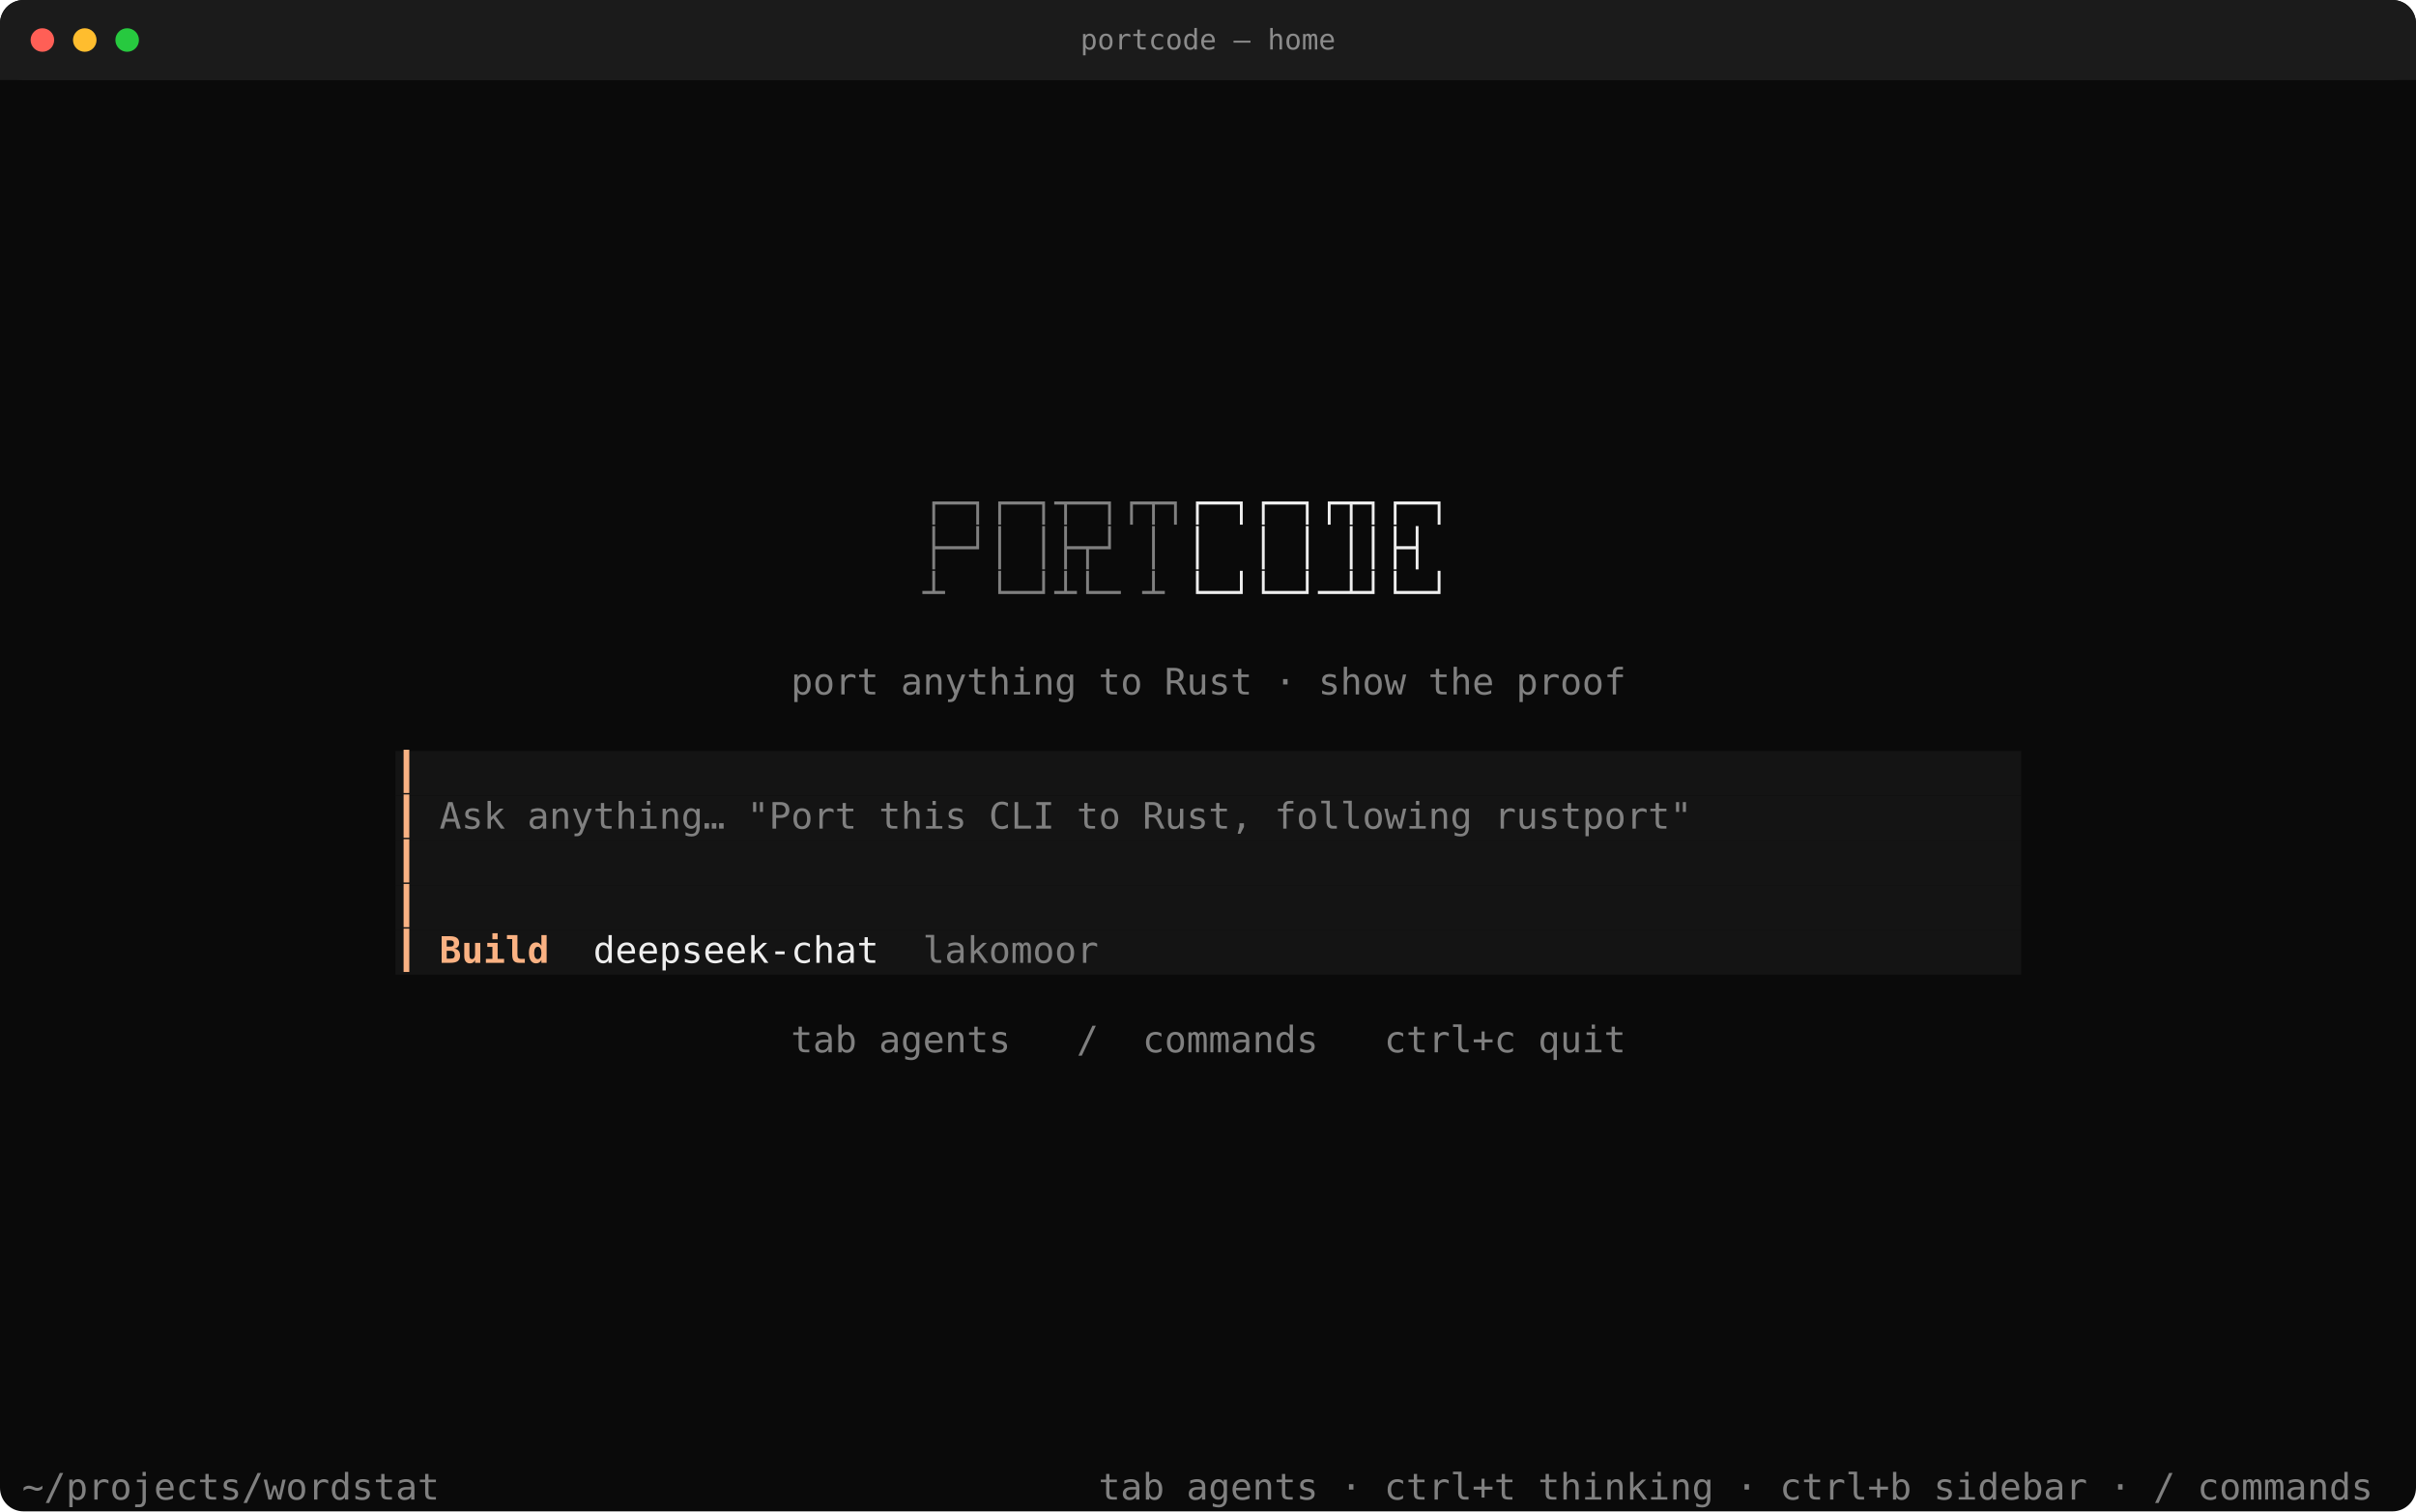
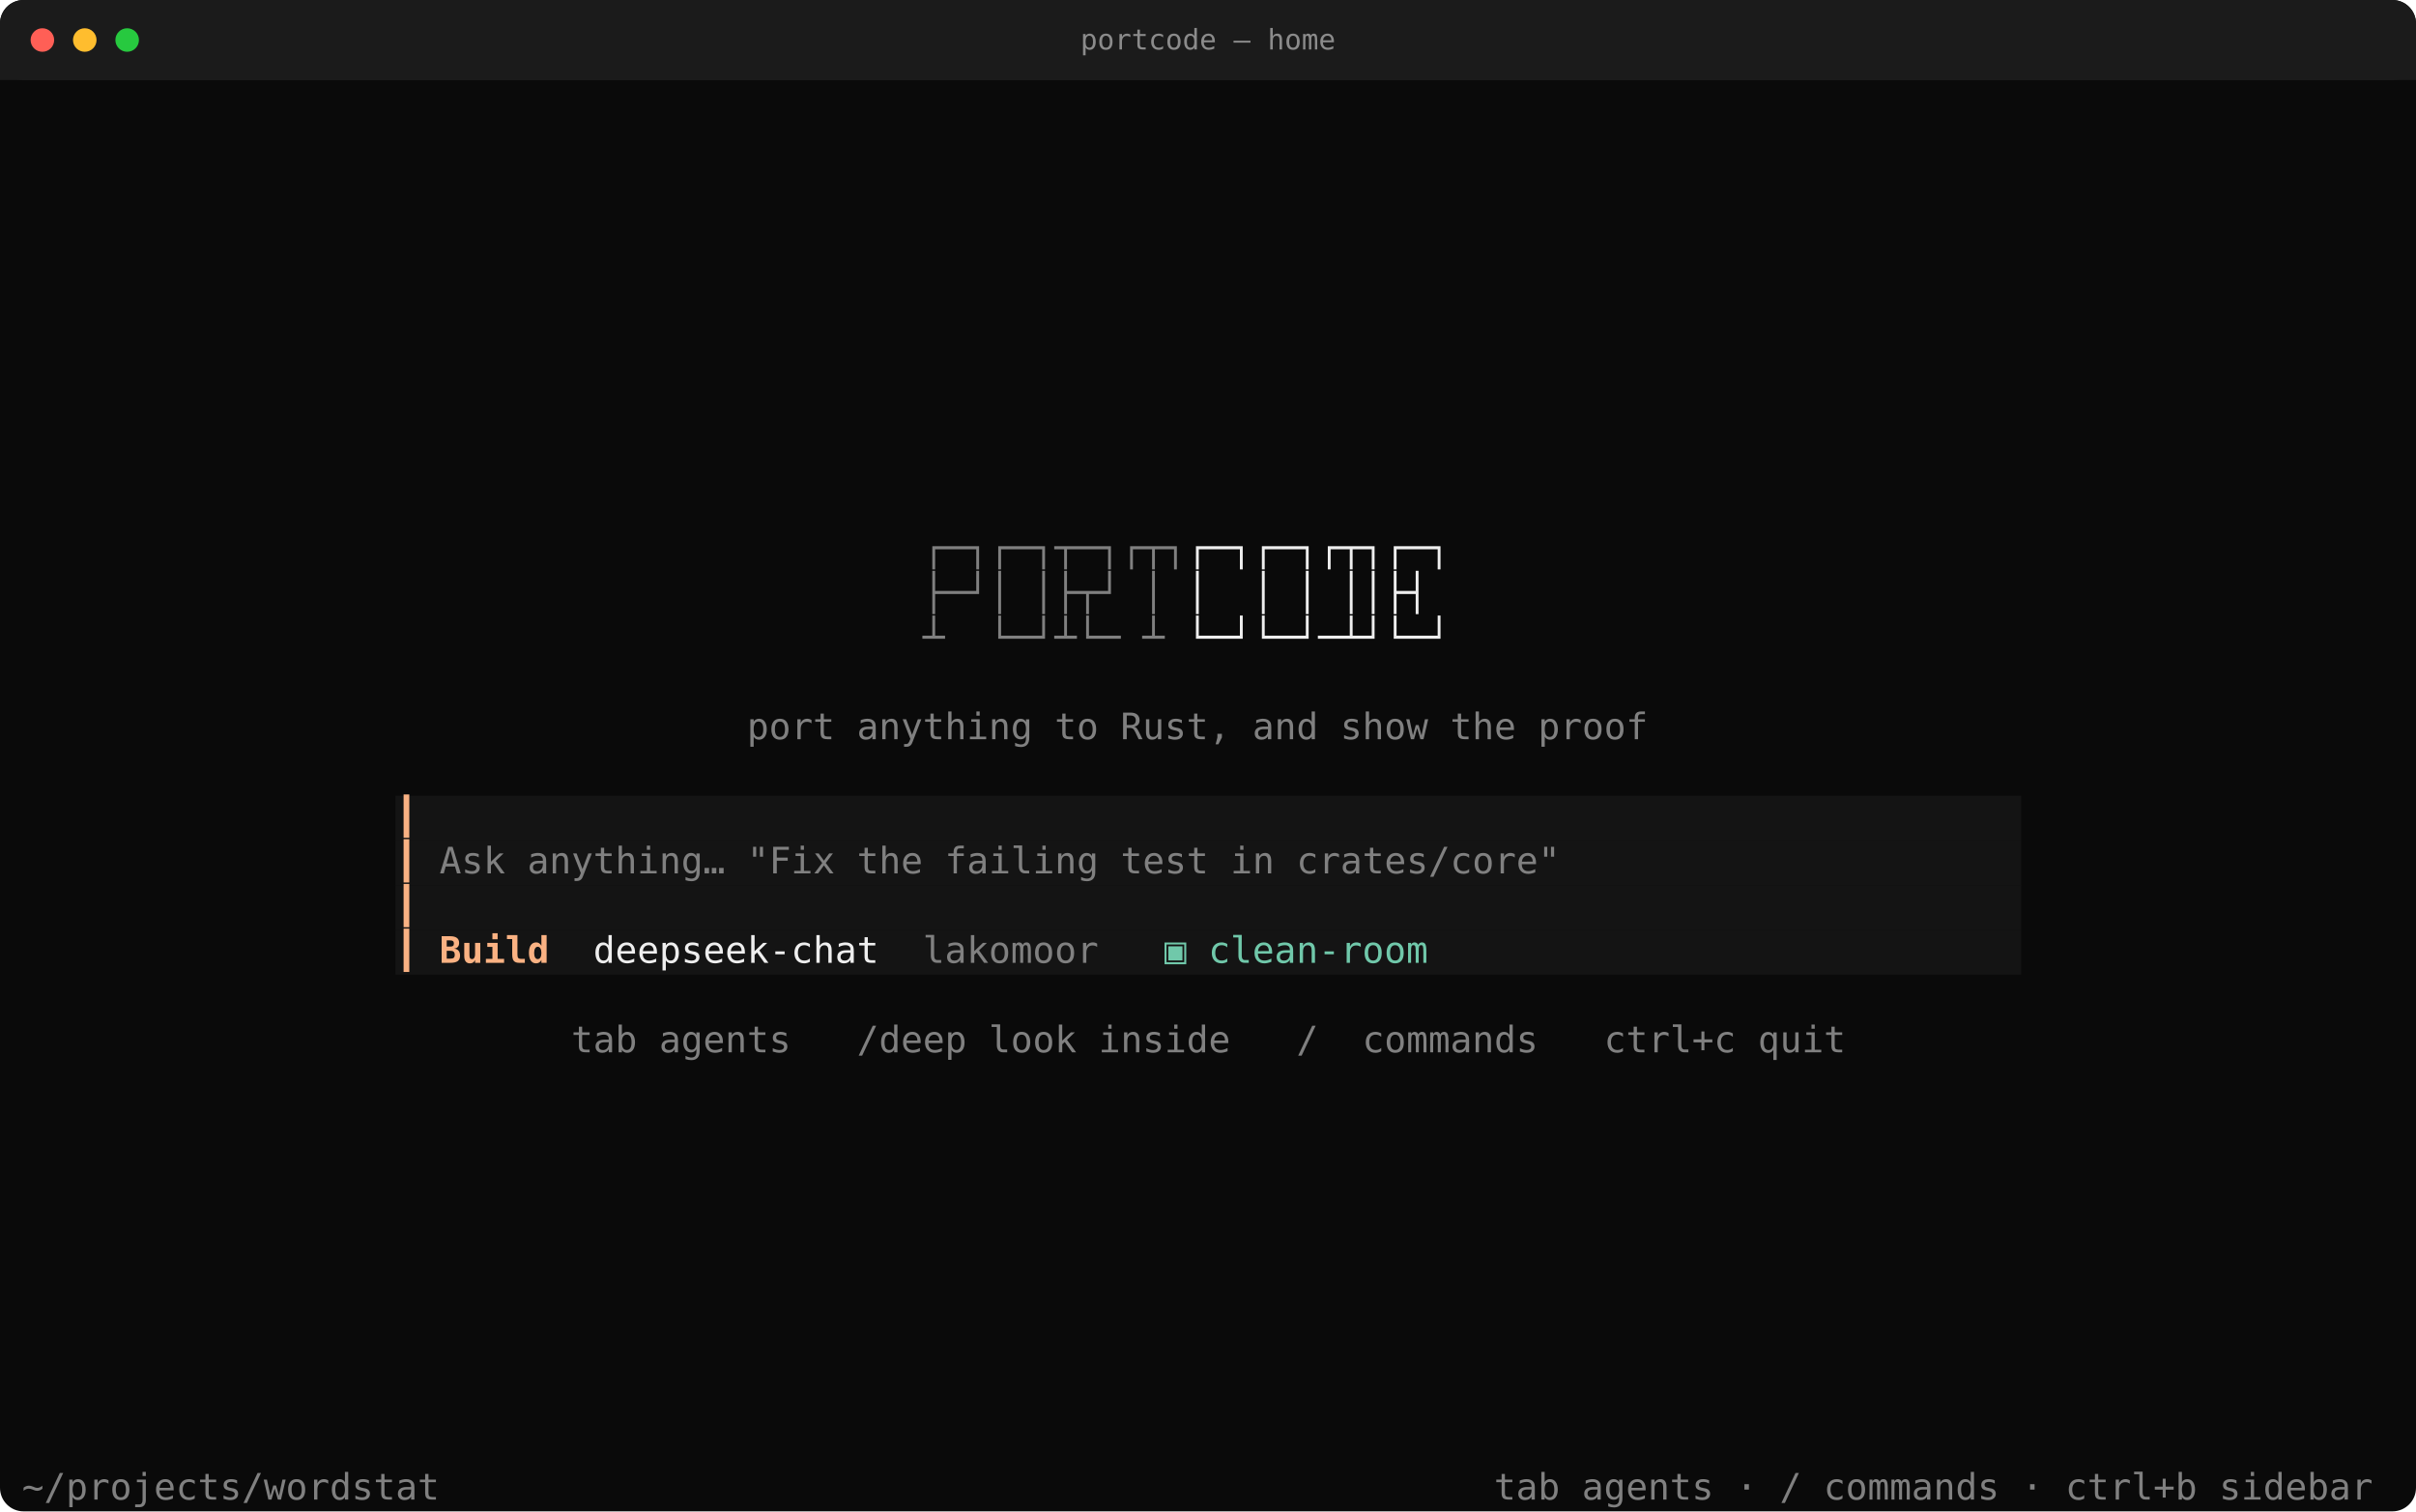
<svg xmlns="http://www.w3.org/2000/svg" width="1026" height="642" viewBox="0 0 1026 642" role="img" aria-label="portcode — home">
  <rect width="1026" height="642" rx="10" fill="#0a0a0a" />
  <rect width="1026" height="34" rx="10" fill="#1b1b1b" />
  <rect y="24" width="1026" height="10" fill="#1b1b1b" />
  <circle cx="18" cy="17" r="5" fill="#ff5f56" />
  <circle cx="36" cy="17" r="5" fill="#ffbd2e" />
  <circle cx="54" cy="17" r="5" fill="#27c93f" />
  <text x="513" y="21" fill="#8b8b8b" font-family="ui-monospace,Menlo,monospace" font-size="12" text-anchor="middle">portcode — home</text>
-   <rect x="167.94" y="319.00" width="690.42" height="19" fill="#141414" />
  <rect x="167.94" y="338.00" width="690.42" height="19" fill="#141414" />
  <rect x="167.94" y="357.00" width="690.42" height="19" fill="#141414" />
  <rect x="167.94" y="376.00" width="690.42" height="19" fill="#141414" />
  <rect x="167.94" y="395.00" width="690.42" height="19" fill="#141414" />
  <g font-family="ui-monospace,SFMono-Regular,Menlo,Consolas,'DejaVu Sans Mono',monospace" font-size="15.5" xml:space="preserve">
-     <text x="391.86" y="219.00" fill="#808080" textLength="111.96" lengthAdjust="spacingAndGlyphs">┌─┐┌─┐┬─┐┌┬┐</text>
-     <text x="503.82" y="219.00" fill="#eeeeee" textLength="111.96" lengthAdjust="spacingAndGlyphs" font-weight="700">┌─┐┌─┐┌┬┐┌─┐</text>
-     <text x="391.86" y="238.00" fill="#808080" textLength="111.96" lengthAdjust="spacingAndGlyphs">├─┘│ │├┬┘ │ </text>
-     <text x="503.82" y="238.00" fill="#eeeeee" textLength="111.96" lengthAdjust="spacingAndGlyphs" font-weight="700">│  │ │ ││├┤ </text>
-     <text x="391.86" y="257.00" fill="#808080" textLength="111.96" lengthAdjust="spacingAndGlyphs">┴  └─┘┴└─ ┴ </text>
-     <text x="503.82" y="257.00" fill="#eeeeee" textLength="111.96" lengthAdjust="spacingAndGlyphs" font-weight="700">└─┘└─┘─┴┘└─┘</text>
-     <text x="335.88" y="295.00" fill="#808080" textLength="354.54" lengthAdjust="spacingAndGlyphs">port anything to Rust · show the proof</text>
-     <text x="167.94" y="333.00" fill="#fab283" textLength="9.33" lengthAdjust="spacingAndGlyphs">┃</text>
+     <text x="391.86" y="238.00" fill="#808080" textLength="111.96" lengthAdjust="spacingAndGlyphs">┌─┐┌─┐┬─┐┌┬┐</text>
+     <text x="503.82" y="238.00" fill="#eeeeee" textLength="111.96" lengthAdjust="spacingAndGlyphs" font-weight="700">┌─┐┌─┐┌┬┐┌─┐</text>
+     <text x="391.86" y="257.00" fill="#808080" textLength="111.96" lengthAdjust="spacingAndGlyphs">├─┘│ │├┬┘ │ </text>
+     <text x="503.82" y="257.00" fill="#eeeeee" textLength="111.96" lengthAdjust="spacingAndGlyphs" font-weight="700">│  │ │ ││├┤ </text>
+     <text x="391.86" y="276.00" fill="#808080" textLength="111.96" lengthAdjust="spacingAndGlyphs">┴  └─┘┴└─ ┴ </text>
+     <text x="503.82" y="276.00" fill="#eeeeee" textLength="111.96" lengthAdjust="spacingAndGlyphs" font-weight="700">└─┘└─┘─┴┘└─┘</text>
+     <text x="317.22" y="314.00" fill="#808080" textLength="382.53" lengthAdjust="spacingAndGlyphs">port anything to Rust, and show the proof</text>
    <text x="167.94" y="352.00" fill="#fab283" textLength="9.33" lengthAdjust="spacingAndGlyphs">┃</text>
-     <text x="177.27" y="352.00" fill="#808080" textLength="541.14" lengthAdjust="spacingAndGlyphs"> Ask anything… "Port this CLI to Rust, following rustport"</text>
    <text x="167.94" y="371.00" fill="#fab283" textLength="9.33" lengthAdjust="spacingAndGlyphs">┃</text>
+     <text x="177.27" y="371.00" fill="#808080" textLength="485.16" lengthAdjust="spacingAndGlyphs"> Ask anything… "Fix the failing test in crates/core"</text>
    <text x="167.94" y="390.00" fill="#fab283" textLength="9.33" lengthAdjust="spacingAndGlyphs">┃</text>
    <text x="167.94" y="409.00" fill="#fab283" textLength="9.33" lengthAdjust="spacingAndGlyphs">┃</text>
    <text x="186.60" y="409.00" fill="#fab283" textLength="46.65" lengthAdjust="spacingAndGlyphs" font-weight="700">Build</text>
    <text x="233.25" y="409.00" fill="#eeeeee" textLength="139.95" lengthAdjust="spacingAndGlyphs">  deepseek-chat</text>
    <text x="373.20" y="409.00" fill="#808080" textLength="93.30" lengthAdjust="spacingAndGlyphs">  lakomoor</text>
-     <text x="335.88" y="447.00" fill="#808080" textLength="354.54" lengthAdjust="spacingAndGlyphs">tab agents   /  commands   ctrl+c quit</text>
+     <text x="494.49" y="409.00" fill="#70c8aa" textLength="111.96" lengthAdjust="spacingAndGlyphs">▣ clean-room</text>
+     <text x="242.58" y="447.00" fill="#808080" textLength="541.14" lengthAdjust="spacingAndGlyphs">tab agents   /deep look inside   /  commands   ctrl+c quit</text>
    <text x="0.00" y="637.00" fill="#808080" textLength="186.60" lengthAdjust="spacingAndGlyphs"> ~/projects/wordstat</text>
-     <text x="466.50" y="637.00" fill="#808080" textLength="559.80" lengthAdjust="spacingAndGlyphs">tab agents · ctrl+t thinking · ctrl+b sidebar · / commands  </text>
+     <text x="634.44" y="637.00" fill="#808080" textLength="391.86" lengthAdjust="spacingAndGlyphs">tab agents · / commands · ctrl+b sidebar  </text>
  </g>
</svg>
